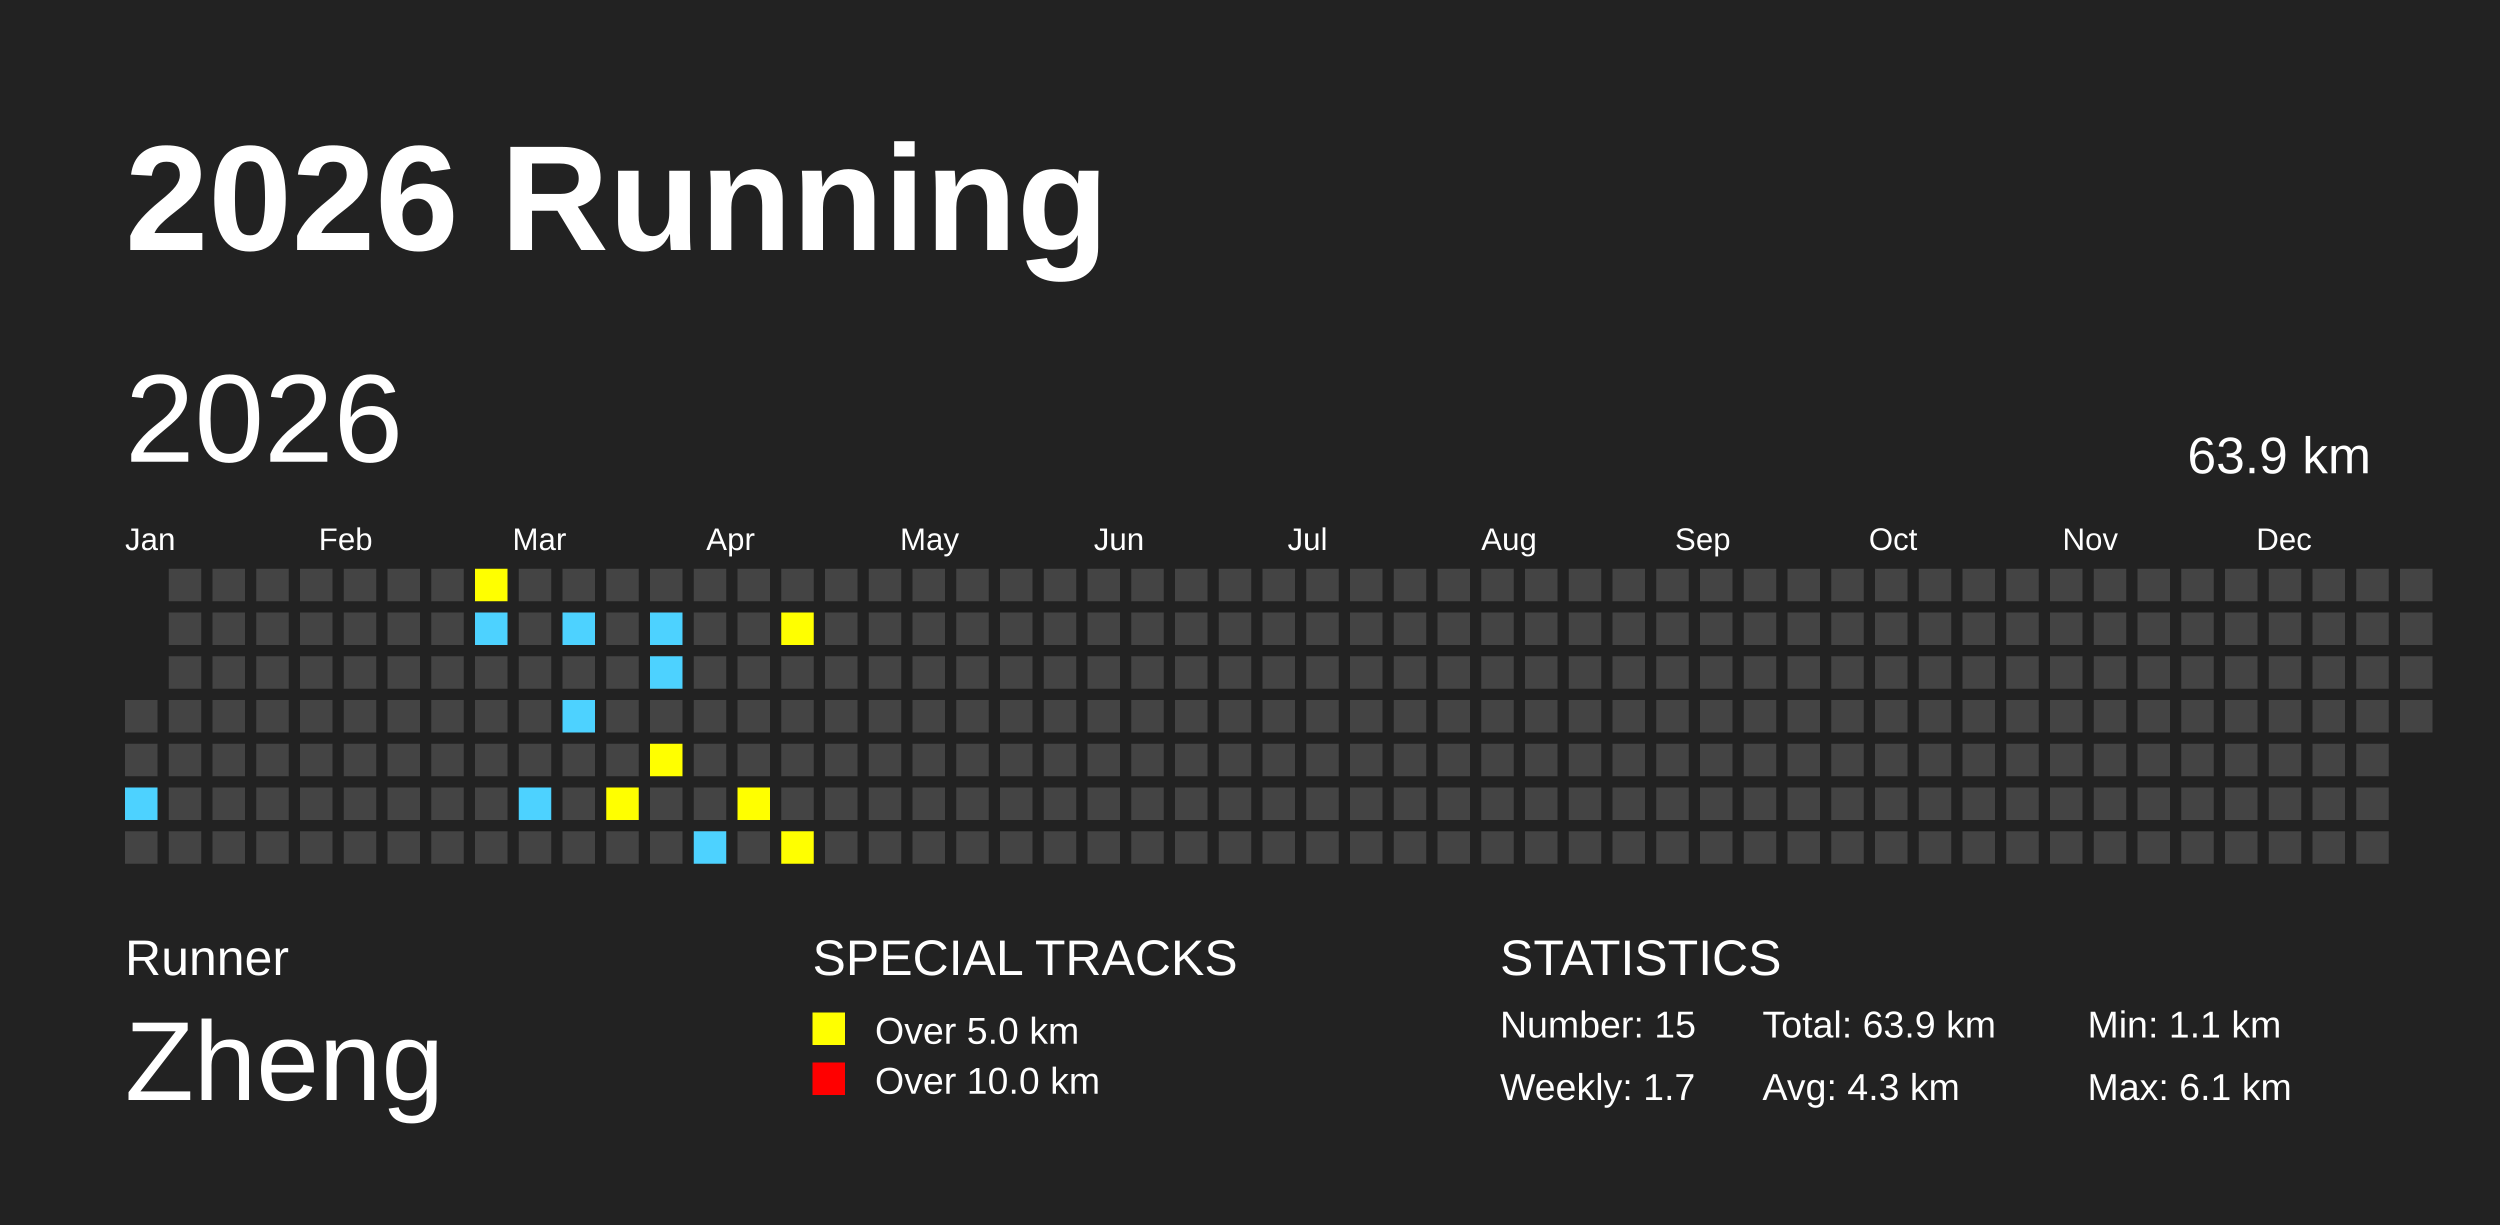
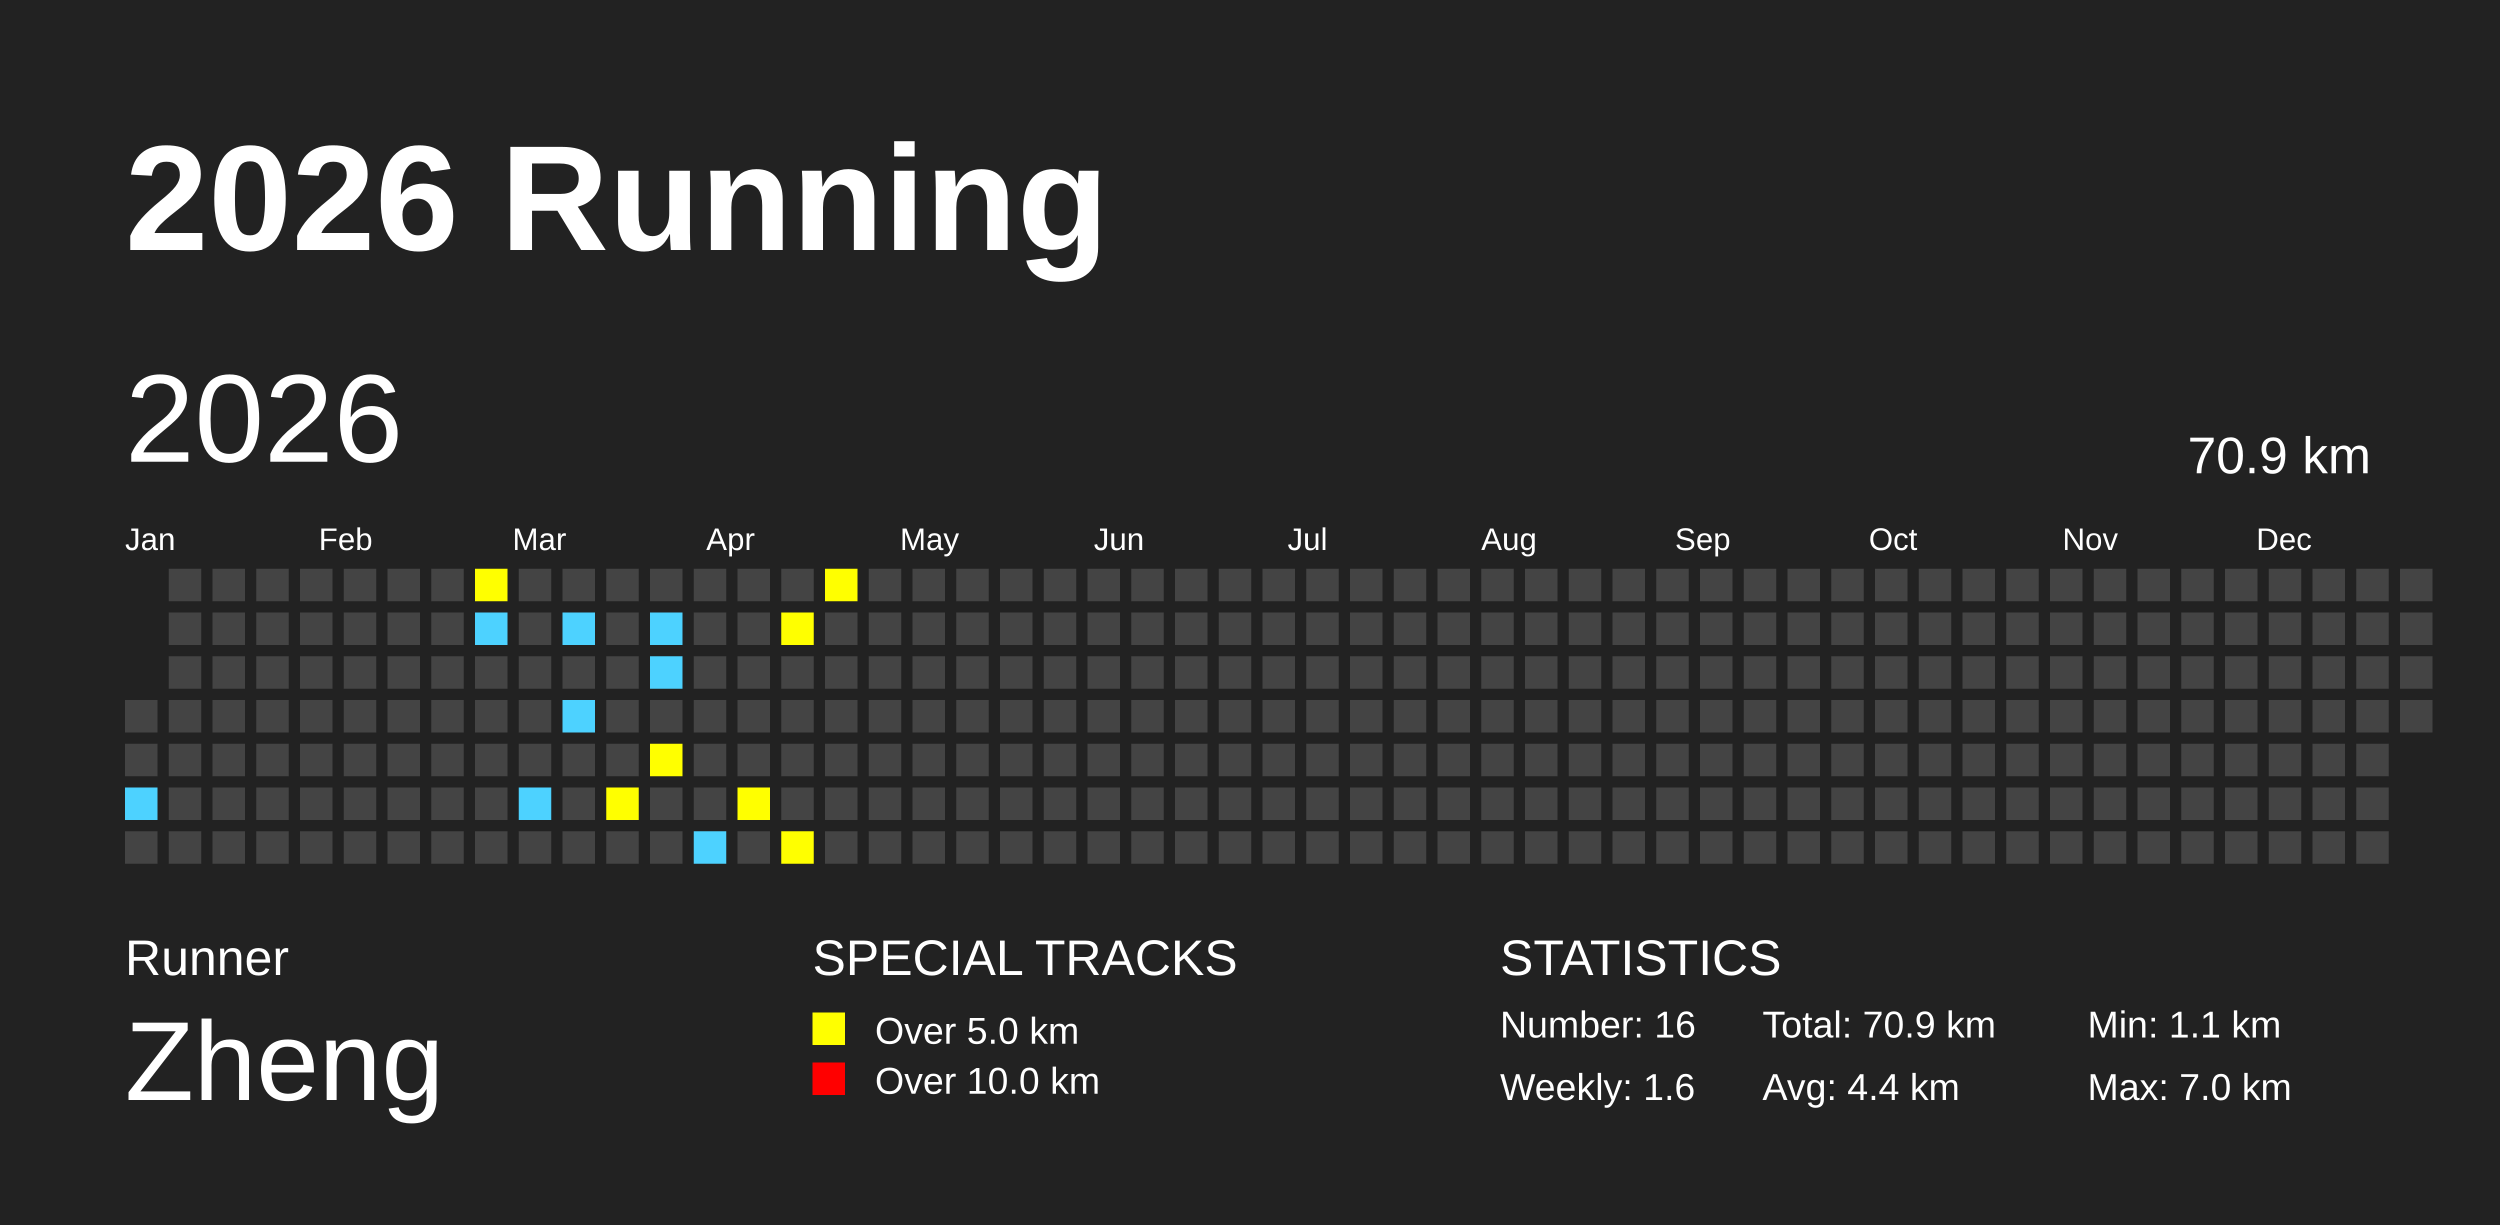
<svg xmlns="http://www.w3.org/2000/svg" baseProfile="full" height="98mm" version="1.1" viewBox="0,0,200,98" width="200mm">
  <defs />
  <rect fill="#222222" height="98" width="200" x="0" y="0" />
  <text fill="#FFFFFF" style="font-size:12px; font-family:Arial; font-weight:bold;" x="10" y="20">2026 Running</text>
  <text fill="#FFFFFF" style="font-size:4px; font-family:Arial" x="10" y="78">Runner</text>
  <text fill="#FFFFFF" style="font-size:9px; font-family:Arial" x="10" y="88">Zheng</text>
  <text fill="#FFFFFF" style="font-size:4px; font-family:Arial" x="65" y="78">SPECIAL TRACKS</text>
  <rect fill="yellow" height="2.6" width="2.6" x="65" y="81" />
  <text fill="#FFFFFF" style="font-size:3px; font-family:Arial" x="70" y="83.5">Over 5.0 km</text>
  <rect fill="red" height="2.6" width="2.6" x="65" y="85" />
  <text fill="#FFFFFF" style="font-size:3px; font-family:Arial" x="70" y="87.5">Over 10.0 km</text>
  <text fill="#FFFFFF" style="font-size:4px; font-family:Arial" x="120" y="78">STATISTICS</text>
-   <text fill="#FFFFFF" style="font-size:3px; font-family:Arial" x="120" y="83">Number: 15</text>
-   <text fill="#FFFFFF" style="font-size:3px; font-family:Arial" x="120" y="88">Weekly: 1.7</text>
-   <text fill="#FFFFFF" style="font-size:3px; font-family:Arial" x="141" y="83">Total: 63.9 km</text>
-   <text fill="#FFFFFF" style="font-size:3px; font-family:Arial" x="141" y="88">Avg: 4.3 km</text>
+   <text fill="#FFFFFF" style="font-size:3px; font-family:Arial" x="120" y="83">Number: 16</text>
+   <text fill="#FFFFFF" style="font-size:3px; font-family:Arial" x="120" y="88">Weekly: 1.6</text>
+   <text fill="#FFFFFF" style="font-size:3px; font-family:Arial" x="141" y="83">Total: 70.9 km</text>
+   <text fill="#FFFFFF" style="font-size:3px; font-family:Arial" x="141" y="88">Avg: 4.4 km</text>
  <text fill="#FFFFFF" style="font-size:3px; font-family:Arial" x="167" y="83">Min: 1.1 km</text>
-   <text fill="#FFFFFF" style="font-size:3px; font-family:Arial" x="167" y="88">Max: 6.1 km</text>
+   <text fill="#FFFFFF" style="font-size:3px; font-family:Arial" x="167" y="88">Max: 7.0 km</text>
  <text dominant-baseline="hanging" fill="#FFFFFF" style="font-size:10.0px; font-family:Arial;" x="10" y="30">2026</text>
-   <text dominant-baseline="hanging" fill="#FFFFFF" style="font-size:4.125px; font-family:Arial;" x="175" y="35">63.9 km</text>
+   <text dominant-baseline="hanging" fill="#FFFFFF" style="font-size:4.125px; font-family:Arial;" x="175" y="35">70.9 km</text>
  <text fill="#FFFFFF" style="font-size:2.5px; font-family:Arial" x="10.0" y="44">Jan</text>
  <text fill="#FFFFFF" style="font-size:2.5px; font-family:Arial" x="25.5" y="44">Feb</text>
  <text fill="#FFFFFF" style="font-size:2.5px; font-family:Arial" x="41.0" y="44">Mar</text>
  <text fill="#FFFFFF" style="font-size:2.5px; font-family:Arial" x="56.5" y="44">Apr</text>
  <text fill="#FFFFFF" style="font-size:2.5px; font-family:Arial" x="72.0" y="44">May</text>
  <text fill="#FFFFFF" style="font-size:2.5px; font-family:Arial" x="87.5" y="44">Jun</text>
  <text fill="#FFFFFF" style="font-size:2.5px; font-family:Arial" x="103.0" y="44">Jul</text>
  <text fill="#FFFFFF" style="font-size:2.5px; font-family:Arial" x="118.5" y="44">Aug</text>
  <text fill="#FFFFFF" style="font-size:2.5px; font-family:Arial" x="134.0" y="44">Sep</text>
  <text fill="#FFFFFF" style="font-size:2.5px; font-family:Arial" x="149.5" y="44">Oct</text>
  <text fill="#FFFFFF" style="font-size:2.5px; font-family:Arial" x="165.0" y="44">Nov</text>
  <text fill="#FFFFFF" style="font-size:2.5px; font-family:Arial" x="180.5" y="44">Dec</text>
  <rect fill="#444444" height="2.6" width="2.6" x="10.0" y="56.0" />
  <rect fill="#444444" height="2.6" width="2.6" x="10.0" y="59.5" />
  <rect fill="#4DD2FF" height="2.6" width="2.6" x="10.0" y="63.0" />
  <rect fill="#444444" height="2.6" width="2.6" x="10.0" y="66.5" />
  <rect fill="#444444" height="2.6" width="2.6" x="13.5" y="45.5" />
  <rect fill="#444444" height="2.6" width="2.6" x="13.5" y="49.0" />
  <rect fill="#444444" height="2.6" width="2.6" x="13.5" y="52.5" />
  <rect fill="#444444" height="2.6" width="2.6" x="13.5" y="56.0" />
  <rect fill="#444444" height="2.6" width="2.6" x="13.5" y="59.5" />
  <rect fill="#444444" height="2.6" width="2.6" x="13.5" y="63.0" />
  <rect fill="#444444" height="2.6" width="2.6" x="13.5" y="66.5" />
  <rect fill="#444444" height="2.6" width="2.6" x="17.0" y="45.5" />
  <rect fill="#444444" height="2.6" width="2.6" x="17.0" y="49.0" />
  <rect fill="#444444" height="2.6" width="2.6" x="17.0" y="52.5" />
  <rect fill="#444444" height="2.6" width="2.6" x="17.0" y="56.0" />
  <rect fill="#444444" height="2.6" width="2.6" x="17.0" y="59.5" />
  <rect fill="#444444" height="2.6" width="2.6" x="17.0" y="63.0" />
  <rect fill="#444444" height="2.6" width="2.6" x="17.0" y="66.5" />
  <rect fill="#444444" height="2.6" width="2.6" x="20.5" y="45.5" />
  <rect fill="#444444" height="2.6" width="2.6" x="20.5" y="49.0" />
  <rect fill="#444444" height="2.6" width="2.6" x="20.5" y="52.5" />
  <rect fill="#444444" height="2.6" width="2.6" x="20.5" y="56.0" />
  <rect fill="#444444" height="2.6" width="2.6" x="20.5" y="59.5" />
  <rect fill="#444444" height="2.6" width="2.6" x="20.5" y="63.0" />
  <rect fill="#444444" height="2.6" width="2.6" x="20.5" y="66.5" />
  <rect fill="#444444" height="2.6" width="2.6" x="24.0" y="45.5" />
  <rect fill="#444444" height="2.6" width="2.6" x="24.0" y="49.0" />
  <rect fill="#444444" height="2.6" width="2.6" x="24.0" y="52.5" />
  <rect fill="#444444" height="2.6" width="2.6" x="24.0" y="56.0" />
  <rect fill="#444444" height="2.6" width="2.6" x="24.0" y="59.5" />
  <rect fill="#444444" height="2.6" width="2.6" x="24.0" y="63.0" />
  <rect fill="#444444" height="2.6" width="2.6" x="24.0" y="66.5" />
  <rect fill="#444444" height="2.6" width="2.6" x="27.5" y="45.5" />
  <rect fill="#444444" height="2.6" width="2.6" x="27.5" y="49.0" />
  <rect fill="#444444" height="2.6" width="2.6" x="27.5" y="52.5" />
  <rect fill="#444444" height="2.6" width="2.6" x="27.5" y="56.0" />
  <rect fill="#444444" height="2.6" width="2.6" x="27.5" y="59.5" />
  <rect fill="#444444" height="2.6" width="2.6" x="27.5" y="63.0" />
  <rect fill="#444444" height="2.6" width="2.6" x="27.5" y="66.5" />
  <rect fill="#444444" height="2.6" width="2.6" x="31.0" y="45.5" />
  <rect fill="#444444" height="2.6" width="2.6" x="31.0" y="49.0" />
  <rect fill="#444444" height="2.6" width="2.6" x="31.0" y="52.5" />
  <rect fill="#444444" height="2.6" width="2.6" x="31.0" y="56.0" />
  <rect fill="#444444" height="2.6" width="2.6" x="31.0" y="59.5" />
  <rect fill="#444444" height="2.6" width="2.6" x="31.0" y="63.0" />
  <rect fill="#444444" height="2.6" width="2.6" x="31.0" y="66.5" />
  <rect fill="#444444" height="2.6" width="2.6" x="34.5" y="45.5" />
  <rect fill="#444444" height="2.6" width="2.6" x="34.5" y="49.0" />
  <rect fill="#444444" height="2.6" width="2.6" x="34.5" y="52.5" />
  <rect fill="#444444" height="2.6" width="2.6" x="34.5" y="56.0" />
  <rect fill="#444444" height="2.6" width="2.6" x="34.5" y="59.5" />
  <rect fill="#444444" height="2.6" width="2.6" x="34.5" y="63.0" />
  <rect fill="#444444" height="2.6" width="2.6" x="34.5" y="66.5" />
  <rect fill="yellow" height="2.6" width="2.6" x="38.0" y="45.5" />
  <rect fill="#4DD2FF" height="2.6" width="2.6" x="38.0" y="49.0" />
  <rect fill="#444444" height="2.6" width="2.6" x="38.0" y="52.5" />
  <rect fill="#444444" height="2.6" width="2.6" x="38.0" y="56.0" />
  <rect fill="#444444" height="2.6" width="2.6" x="38.0" y="59.5" />
  <rect fill="#444444" height="2.6" width="2.6" x="38.0" y="63.0" />
  <rect fill="#444444" height="2.6" width="2.6" x="38.0" y="66.5" />
  <rect fill="#444444" height="2.6" width="2.6" x="41.5" y="45.5" />
  <rect fill="#444444" height="2.6" width="2.6" x="41.5" y="49.0" />
  <rect fill="#444444" height="2.6" width="2.6" x="41.5" y="52.5" />
  <rect fill="#444444" height="2.6" width="2.6" x="41.5" y="56.0" />
  <rect fill="#444444" height="2.6" width="2.6" x="41.5" y="59.5" />
  <rect fill="#4DD2FF" height="2.6" width="2.6" x="41.5" y="63.0" />
  <rect fill="#444444" height="2.6" width="2.6" x="41.5" y="66.5" />
  <rect fill="#444444" height="2.6" width="2.6" x="45.0" y="45.5" />
  <rect fill="#4DD2FF" height="2.6" width="2.6" x="45.0" y="49.0" />
  <rect fill="#444444" height="2.6" width="2.6" x="45.0" y="52.5" />
  <rect fill="#4DD2FF" height="2.6" width="2.6" x="45.0" y="56.0" />
  <rect fill="#444444" height="2.6" width="2.6" x="45.0" y="59.5" />
  <rect fill="#444444" height="2.6" width="2.6" x="45.0" y="63.0" />
  <rect fill="#444444" height="2.6" width="2.6" x="45.0" y="66.5" />
  <rect fill="#444444" height="2.6" width="2.6" x="48.5" y="45.5" />
  <rect fill="#444444" height="2.6" width="2.6" x="48.5" y="49.0" />
  <rect fill="#444444" height="2.6" width="2.6" x="48.5" y="52.5" />
  <rect fill="#444444" height="2.6" width="2.6" x="48.5" y="56.0" />
  <rect fill="#444444" height="2.6" width="2.6" x="48.5" y="59.5" />
  <rect fill="yellow" height="2.6" width="2.6" x="48.5" y="63.0" />
  <rect fill="#444444" height="2.6" width="2.6" x="48.5" y="66.5" />
  <rect fill="#444444" height="2.6" width="2.6" x="52.0" y="45.5" />
  <rect fill="#4DD2FF" height="2.6" width="2.6" x="52.0" y="49.0" />
  <rect fill="#4DD2FF" height="2.6" width="2.6" x="52.0" y="52.5" />
  <rect fill="#444444" height="2.6" width="2.6" x="52.0" y="56.0" />
  <rect fill="yellow" height="2.6" width="2.6" x="52.0" y="59.5" />
  <rect fill="#444444" height="2.6" width="2.6" x="52.0" y="63.0" />
  <rect fill="#444444" height="2.6" width="2.6" x="52.0" y="66.5" />
  <rect fill="#444444" height="2.6" width="2.6" x="55.5" y="45.5" />
  <rect fill="#444444" height="2.6" width="2.6" x="55.5" y="49.0" />
  <rect fill="#444444" height="2.6" width="2.6" x="55.5" y="52.5" />
  <rect fill="#444444" height="2.6" width="2.6" x="55.5" y="56.0" />
  <rect fill="#444444" height="2.6" width="2.6" x="55.5" y="59.5" />
  <rect fill="#444444" height="2.6" width="2.6" x="55.5" y="63.0" />
  <rect fill="#4DD2FF" height="2.6" width="2.6" x="55.5" y="66.5" />
  <rect fill="#444444" height="2.6" width="2.6" x="59.0" y="45.5" />
  <rect fill="#444444" height="2.6" width="2.6" x="59.0" y="49.0" />
  <rect fill="#444444" height="2.6" width="2.6" x="59.0" y="52.5" />
  <rect fill="#444444" height="2.6" width="2.6" x="59.0" y="56.0" />
  <rect fill="#444444" height="2.6" width="2.6" x="59.0" y="59.5" />
  <rect fill="yellow" height="2.6" width="2.6" x="59.0" y="63.0" />
  <rect fill="#444444" height="2.6" width="2.6" x="59.0" y="66.5" />
  <rect fill="#444444" height="2.6" width="2.6" x="62.5" y="45.5" />
  <rect fill="yellow" height="2.6" width="2.6" x="62.5" y="49.0" />
  <rect fill="#444444" height="2.6" width="2.6" x="62.5" y="52.5" />
  <rect fill="#444444" height="2.6" width="2.6" x="62.5" y="56.0" />
  <rect fill="#444444" height="2.6" width="2.6" x="62.5" y="59.5" />
  <rect fill="#444444" height="2.6" width="2.6" x="62.5" y="63.0" />
  <rect fill="yellow" height="2.6" width="2.6" x="62.5" y="66.5" />
-   <rect fill="#444444" height="2.6" width="2.6" x="66.0" y="45.5" />
+   <rect fill="yellow" height="2.6" width="2.6" x="66.0" y="45.5" />
  <rect fill="#444444" height="2.6" width="2.6" x="66.0" y="49.0" />
  <rect fill="#444444" height="2.6" width="2.6" x="66.0" y="52.5" />
  <rect fill="#444444" height="2.6" width="2.6" x="66.0" y="56.0" />
  <rect fill="#444444" height="2.6" width="2.6" x="66.0" y="59.5" />
  <rect fill="#444444" height="2.6" width="2.6" x="66.0" y="63.0" />
  <rect fill="#444444" height="2.6" width="2.6" x="66.0" y="66.5" />
  <rect fill="#444444" height="2.6" width="2.6" x="69.5" y="45.5" />
  <rect fill="#444444" height="2.6" width="2.6" x="69.5" y="49.0" />
  <rect fill="#444444" height="2.6" width="2.6" x="69.5" y="52.5" />
  <rect fill="#444444" height="2.6" width="2.6" x="69.5" y="56.0" />
  <rect fill="#444444" height="2.6" width="2.6" x="69.5" y="59.5" />
  <rect fill="#444444" height="2.6" width="2.6" x="69.5" y="63.0" />
  <rect fill="#444444" height="2.6" width="2.6" x="69.5" y="66.5" />
  <rect fill="#444444" height="2.6" width="2.6" x="73.0" y="45.5" />
  <rect fill="#444444" height="2.6" width="2.6" x="73.0" y="49.0" />
  <rect fill="#444444" height="2.6" width="2.6" x="73.0" y="52.5" />
  <rect fill="#444444" height="2.6" width="2.6" x="73.0" y="56.0" />
  <rect fill="#444444" height="2.6" width="2.6" x="73.0" y="59.5" />
  <rect fill="#444444" height="2.6" width="2.6" x="73.0" y="63.0" />
  <rect fill="#444444" height="2.6" width="2.6" x="73.0" y="66.5" />
  <rect fill="#444444" height="2.6" width="2.6" x="76.5" y="45.5" />
  <rect fill="#444444" height="2.6" width="2.6" x="76.5" y="49.0" />
  <rect fill="#444444" height="2.6" width="2.6" x="76.5" y="52.5" />
  <rect fill="#444444" height="2.6" width="2.6" x="76.5" y="56.0" />
  <rect fill="#444444" height="2.6" width="2.6" x="76.5" y="59.5" />
  <rect fill="#444444" height="2.6" width="2.6" x="76.5" y="63.0" />
  <rect fill="#444444" height="2.6" width="2.6" x="76.5" y="66.5" />
  <rect fill="#444444" height="2.6" width="2.6" x="80.0" y="45.5" />
  <rect fill="#444444" height="2.6" width="2.6" x="80.0" y="49.0" />
  <rect fill="#444444" height="2.6" width="2.6" x="80.0" y="52.5" />
  <rect fill="#444444" height="2.6" width="2.6" x="80.0" y="56.0" />
  <rect fill="#444444" height="2.6" width="2.6" x="80.0" y="59.5" />
  <rect fill="#444444" height="2.6" width="2.6" x="80.0" y="63.0" />
  <rect fill="#444444" height="2.6" width="2.6" x="80.0" y="66.5" />
  <rect fill="#444444" height="2.6" width="2.6" x="83.5" y="45.5" />
  <rect fill="#444444" height="2.6" width="2.6" x="83.5" y="49.0" />
  <rect fill="#444444" height="2.6" width="2.6" x="83.5" y="52.5" />
  <rect fill="#444444" height="2.6" width="2.6" x="83.5" y="56.0" />
  <rect fill="#444444" height="2.6" width="2.6" x="83.5" y="59.5" />
  <rect fill="#444444" height="2.6" width="2.6" x="83.5" y="63.0" />
  <rect fill="#444444" height="2.6" width="2.6" x="83.5" y="66.5" />
  <rect fill="#444444" height="2.6" width="2.6" x="87.0" y="45.5" />
  <rect fill="#444444" height="2.6" width="2.6" x="87.0" y="49.0" />
  <rect fill="#444444" height="2.6" width="2.6" x="87.0" y="52.5" />
  <rect fill="#444444" height="2.6" width="2.6" x="87.0" y="56.0" />
  <rect fill="#444444" height="2.6" width="2.6" x="87.0" y="59.5" />
  <rect fill="#444444" height="2.6" width="2.6" x="87.0" y="63.0" />
  <rect fill="#444444" height="2.6" width="2.6" x="87.0" y="66.5" />
  <rect fill="#444444" height="2.6" width="2.6" x="90.5" y="45.5" />
  <rect fill="#444444" height="2.6" width="2.6" x="90.5" y="49.0" />
  <rect fill="#444444" height="2.6" width="2.6" x="90.5" y="52.5" />
  <rect fill="#444444" height="2.6" width="2.6" x="90.5" y="56.0" />
  <rect fill="#444444" height="2.6" width="2.6" x="90.5" y="59.5" />
  <rect fill="#444444" height="2.6" width="2.6" x="90.5" y="63.0" />
  <rect fill="#444444" height="2.6" width="2.6" x="90.5" y="66.5" />
  <rect fill="#444444" height="2.6" width="2.6" x="94.0" y="45.5" />
  <rect fill="#444444" height="2.6" width="2.6" x="94.0" y="49.0" />
  <rect fill="#444444" height="2.6" width="2.6" x="94.0" y="52.5" />
  <rect fill="#444444" height="2.6" width="2.6" x="94.0" y="56.0" />
  <rect fill="#444444" height="2.6" width="2.6" x="94.0" y="59.5" />
  <rect fill="#444444" height="2.6" width="2.6" x="94.0" y="63.0" />
  <rect fill="#444444" height="2.6" width="2.6" x="94.0" y="66.5" />
  <rect fill="#444444" height="2.6" width="2.6" x="97.5" y="45.5" />
  <rect fill="#444444" height="2.6" width="2.6" x="97.5" y="49.0" />
  <rect fill="#444444" height="2.6" width="2.6" x="97.5" y="52.5" />
  <rect fill="#444444" height="2.6" width="2.6" x="97.5" y="56.0" />
  <rect fill="#444444" height="2.6" width="2.6" x="97.5" y="59.5" />
  <rect fill="#444444" height="2.6" width="2.6" x="97.5" y="63.0" />
  <rect fill="#444444" height="2.6" width="2.6" x="97.5" y="66.5" />
  <rect fill="#444444" height="2.6" width="2.6" x="101.0" y="45.5" />
  <rect fill="#444444" height="2.6" width="2.6" x="101.0" y="49.0" />
  <rect fill="#444444" height="2.6" width="2.6" x="101.0" y="52.5" />
  <rect fill="#444444" height="2.6" width="2.6" x="101.0" y="56.0" />
  <rect fill="#444444" height="2.6" width="2.6" x="101.0" y="59.5" />
  <rect fill="#444444" height="2.6" width="2.6" x="101.0" y="63.0" />
  <rect fill="#444444" height="2.6" width="2.6" x="101.0" y="66.5" />
  <rect fill="#444444" height="2.6" width="2.6" x="104.5" y="45.5" />
  <rect fill="#444444" height="2.6" width="2.6" x="104.5" y="49.0" />
  <rect fill="#444444" height="2.6" width="2.6" x="104.5" y="52.5" />
  <rect fill="#444444" height="2.6" width="2.6" x="104.5" y="56.0" />
  <rect fill="#444444" height="2.6" width="2.6" x="104.5" y="59.5" />
  <rect fill="#444444" height="2.6" width="2.6" x="104.5" y="63.0" />
  <rect fill="#444444" height="2.6" width="2.6" x="104.5" y="66.5" />
  <rect fill="#444444" height="2.6" width="2.6" x="108.0" y="45.5" />
  <rect fill="#444444" height="2.6" width="2.6" x="108.0" y="49.0" />
  <rect fill="#444444" height="2.6" width="2.6" x="108.0" y="52.5" />
  <rect fill="#444444" height="2.6" width="2.6" x="108.0" y="56.0" />
  <rect fill="#444444" height="2.6" width="2.6" x="108.0" y="59.5" />
  <rect fill="#444444" height="2.6" width="2.6" x="108.0" y="63.0" />
  <rect fill="#444444" height="2.6" width="2.6" x="108.0" y="66.5" />
  <rect fill="#444444" height="2.6" width="2.6" x="111.5" y="45.5" />
  <rect fill="#444444" height="2.6" width="2.6" x="111.5" y="49.0" />
  <rect fill="#444444" height="2.6" width="2.6" x="111.5" y="52.5" />
  <rect fill="#444444" height="2.6" width="2.6" x="111.5" y="56.0" />
  <rect fill="#444444" height="2.6" width="2.6" x="111.5" y="59.5" />
  <rect fill="#444444" height="2.6" width="2.6" x="111.5" y="63.0" />
  <rect fill="#444444" height="2.6" width="2.6" x="111.5" y="66.5" />
  <rect fill="#444444" height="2.6" width="2.6" x="115.0" y="45.5" />
  <rect fill="#444444" height="2.6" width="2.6" x="115.0" y="49.0" />
  <rect fill="#444444" height="2.6" width="2.6" x="115.0" y="52.5" />
  <rect fill="#444444" height="2.6" width="2.6" x="115.0" y="56.0" />
  <rect fill="#444444" height="2.6" width="2.6" x="115.0" y="59.5" />
  <rect fill="#444444" height="2.6" width="2.6" x="115.0" y="63.0" />
  <rect fill="#444444" height="2.6" width="2.6" x="115.0" y="66.5" />
  <rect fill="#444444" height="2.6" width="2.6" x="118.5" y="45.5" />
  <rect fill="#444444" height="2.6" width="2.6" x="118.5" y="49.0" />
  <rect fill="#444444" height="2.6" width="2.6" x="118.5" y="52.5" />
  <rect fill="#444444" height="2.6" width="2.6" x="118.5" y="56.0" />
  <rect fill="#444444" height="2.6" width="2.6" x="118.5" y="59.5" />
  <rect fill="#444444" height="2.6" width="2.6" x="118.5" y="63.0" />
  <rect fill="#444444" height="2.6" width="2.6" x="118.5" y="66.5" />
  <rect fill="#444444" height="2.6" width="2.6" x="122.0" y="45.5" />
  <rect fill="#444444" height="2.6" width="2.6" x="122.0" y="49.0" />
  <rect fill="#444444" height="2.6" width="2.6" x="122.0" y="52.5" />
  <rect fill="#444444" height="2.6" width="2.6" x="122.0" y="56.0" />
  <rect fill="#444444" height="2.6" width="2.6" x="122.0" y="59.5" />
  <rect fill="#444444" height="2.6" width="2.6" x="122.0" y="63.0" />
  <rect fill="#444444" height="2.6" width="2.6" x="122.0" y="66.5" />
  <rect fill="#444444" height="2.6" width="2.6" x="125.5" y="45.5" />
  <rect fill="#444444" height="2.6" width="2.6" x="125.5" y="49.0" />
  <rect fill="#444444" height="2.6" width="2.6" x="125.5" y="52.5" />
  <rect fill="#444444" height="2.6" width="2.6" x="125.5" y="56.0" />
  <rect fill="#444444" height="2.6" width="2.6" x="125.5" y="59.5" />
  <rect fill="#444444" height="2.6" width="2.6" x="125.5" y="63.0" />
  <rect fill="#444444" height="2.6" width="2.6" x="125.5" y="66.5" />
  <rect fill="#444444" height="2.6" width="2.6" x="129.0" y="45.5" />
  <rect fill="#444444" height="2.6" width="2.6" x="129.0" y="49.0" />
  <rect fill="#444444" height="2.6" width="2.6" x="129.0" y="52.5" />
  <rect fill="#444444" height="2.6" width="2.6" x="129.0" y="56.0" />
  <rect fill="#444444" height="2.6" width="2.6" x="129.0" y="59.5" />
  <rect fill="#444444" height="2.6" width="2.6" x="129.0" y="63.0" />
  <rect fill="#444444" height="2.6" width="2.6" x="129.0" y="66.5" />
  <rect fill="#444444" height="2.6" width="2.6" x="132.5" y="45.5" />
  <rect fill="#444444" height="2.6" width="2.6" x="132.5" y="49.0" />
  <rect fill="#444444" height="2.6" width="2.6" x="132.5" y="52.5" />
  <rect fill="#444444" height="2.6" width="2.6" x="132.5" y="56.0" />
  <rect fill="#444444" height="2.6" width="2.6" x="132.5" y="59.5" />
  <rect fill="#444444" height="2.6" width="2.6" x="132.5" y="63.0" />
  <rect fill="#444444" height="2.6" width="2.6" x="132.5" y="66.5" />
  <rect fill="#444444" height="2.6" width="2.6" x="136.0" y="45.5" />
  <rect fill="#444444" height="2.6" width="2.6" x="136.0" y="49.0" />
  <rect fill="#444444" height="2.6" width="2.6" x="136.0" y="52.5" />
  <rect fill="#444444" height="2.6" width="2.6" x="136.0" y="56.0" />
  <rect fill="#444444" height="2.6" width="2.6" x="136.0" y="59.5" />
  <rect fill="#444444" height="2.6" width="2.6" x="136.0" y="63.0" />
  <rect fill="#444444" height="2.6" width="2.6" x="136.0" y="66.5" />
  <rect fill="#444444" height="2.6" width="2.6" x="139.5" y="45.5" />
  <rect fill="#444444" height="2.6" width="2.6" x="139.5" y="49.0" />
  <rect fill="#444444" height="2.6" width="2.6" x="139.5" y="52.5" />
  <rect fill="#444444" height="2.6" width="2.6" x="139.5" y="56.0" />
  <rect fill="#444444" height="2.6" width="2.6" x="139.5" y="59.5" />
  <rect fill="#444444" height="2.6" width="2.6" x="139.5" y="63.0" />
  <rect fill="#444444" height="2.6" width="2.6" x="139.5" y="66.5" />
  <rect fill="#444444" height="2.6" width="2.6" x="143.0" y="45.5" />
  <rect fill="#444444" height="2.6" width="2.6" x="143.0" y="49.0" />
  <rect fill="#444444" height="2.6" width="2.6" x="143.0" y="52.5" />
  <rect fill="#444444" height="2.6" width="2.6" x="143.0" y="56.0" />
  <rect fill="#444444" height="2.6" width="2.6" x="143.0" y="59.5" />
  <rect fill="#444444" height="2.6" width="2.6" x="143.0" y="63.0" />
  <rect fill="#444444" height="2.6" width="2.6" x="143.0" y="66.5" />
  <rect fill="#444444" height="2.6" width="2.6" x="146.5" y="45.5" />
  <rect fill="#444444" height="2.6" width="2.6" x="146.5" y="49.0" />
  <rect fill="#444444" height="2.6" width="2.6" x="146.5" y="52.5" />
  <rect fill="#444444" height="2.6" width="2.6" x="146.5" y="56.0" />
  <rect fill="#444444" height="2.6" width="2.6" x="146.5" y="59.5" />
  <rect fill="#444444" height="2.6" width="2.6" x="146.5" y="63.0" />
  <rect fill="#444444" height="2.6" width="2.6" x="146.5" y="66.5" />
  <rect fill="#444444" height="2.6" width="2.6" x="150.0" y="45.5" />
  <rect fill="#444444" height="2.6" width="2.6" x="150.0" y="49.0" />
  <rect fill="#444444" height="2.6" width="2.6" x="150.0" y="52.5" />
  <rect fill="#444444" height="2.6" width="2.6" x="150.0" y="56.0" />
  <rect fill="#444444" height="2.6" width="2.6" x="150.0" y="59.5" />
  <rect fill="#444444" height="2.6" width="2.6" x="150.0" y="63.0" />
  <rect fill="#444444" height="2.6" width="2.6" x="150.0" y="66.5" />
  <rect fill="#444444" height="2.6" width="2.6" x="153.5" y="45.5" />
  <rect fill="#444444" height="2.6" width="2.6" x="153.5" y="49.0" />
  <rect fill="#444444" height="2.6" width="2.6" x="153.5" y="52.5" />
  <rect fill="#444444" height="2.6" width="2.6" x="153.5" y="56.0" />
  <rect fill="#444444" height="2.6" width="2.6" x="153.5" y="59.5" />
  <rect fill="#444444" height="2.6" width="2.6" x="153.5" y="63.0" />
  <rect fill="#444444" height="2.6" width="2.6" x="153.5" y="66.5" />
  <rect fill="#444444" height="2.6" width="2.6" x="157.0" y="45.5" />
  <rect fill="#444444" height="2.6" width="2.6" x="157.0" y="49.0" />
  <rect fill="#444444" height="2.6" width="2.6" x="157.0" y="52.5" />
  <rect fill="#444444" height="2.6" width="2.6" x="157.0" y="56.0" />
  <rect fill="#444444" height="2.6" width="2.6" x="157.0" y="59.5" />
  <rect fill="#444444" height="2.6" width="2.6" x="157.0" y="63.0" />
  <rect fill="#444444" height="2.6" width="2.6" x="157.0" y="66.5" />
  <rect fill="#444444" height="2.6" width="2.6" x="160.5" y="45.5" />
  <rect fill="#444444" height="2.6" width="2.6" x="160.5" y="49.0" />
  <rect fill="#444444" height="2.6" width="2.6" x="160.5" y="52.5" />
  <rect fill="#444444" height="2.6" width="2.6" x="160.5" y="56.0" />
  <rect fill="#444444" height="2.6" width="2.6" x="160.5" y="59.5" />
  <rect fill="#444444" height="2.6" width="2.6" x="160.5" y="63.0" />
  <rect fill="#444444" height="2.6" width="2.6" x="160.5" y="66.5" />
  <rect fill="#444444" height="2.6" width="2.6" x="164.0" y="45.5" />
  <rect fill="#444444" height="2.6" width="2.6" x="164.0" y="49.0" />
  <rect fill="#444444" height="2.6" width="2.6" x="164.0" y="52.5" />
  <rect fill="#444444" height="2.6" width="2.6" x="164.0" y="56.0" />
  <rect fill="#444444" height="2.6" width="2.6" x="164.0" y="59.5" />
  <rect fill="#444444" height="2.6" width="2.6" x="164.0" y="63.0" />
  <rect fill="#444444" height="2.6" width="2.6" x="164.0" y="66.5" />
  <rect fill="#444444" height="2.6" width="2.6" x="167.5" y="45.5" />
  <rect fill="#444444" height="2.6" width="2.6" x="167.5" y="49.0" />
  <rect fill="#444444" height="2.6" width="2.6" x="167.5" y="52.5" />
  <rect fill="#444444" height="2.6" width="2.6" x="167.5" y="56.0" />
  <rect fill="#444444" height="2.6" width="2.6" x="167.5" y="59.5" />
  <rect fill="#444444" height="2.6" width="2.6" x="167.5" y="63.0" />
  <rect fill="#444444" height="2.6" width="2.6" x="167.5" y="66.5" />
  <rect fill="#444444" height="2.6" width="2.6" x="171.0" y="45.5" />
  <rect fill="#444444" height="2.6" width="2.6" x="171.0" y="49.0" />
  <rect fill="#444444" height="2.6" width="2.6" x="171.0" y="52.5" />
  <rect fill="#444444" height="2.6" width="2.6" x="171.0" y="56.0" />
  <rect fill="#444444" height="2.6" width="2.6" x="171.0" y="59.5" />
  <rect fill="#444444" height="2.6" width="2.6" x="171.0" y="63.0" />
  <rect fill="#444444" height="2.6" width="2.6" x="171.0" y="66.5" />
  <rect fill="#444444" height="2.6" width="2.6" x="174.5" y="45.5" />
  <rect fill="#444444" height="2.6" width="2.6" x="174.5" y="49.0" />
  <rect fill="#444444" height="2.6" width="2.6" x="174.5" y="52.5" />
  <rect fill="#444444" height="2.6" width="2.6" x="174.5" y="56.0" />
  <rect fill="#444444" height="2.6" width="2.6" x="174.5" y="59.5" />
  <rect fill="#444444" height="2.6" width="2.6" x="174.5" y="63.0" />
  <rect fill="#444444" height="2.6" width="2.6" x="174.5" y="66.5" />
  <rect fill="#444444" height="2.6" width="2.6" x="178.0" y="45.5" />
  <rect fill="#444444" height="2.6" width="2.6" x="178.0" y="49.0" />
  <rect fill="#444444" height="2.6" width="2.6" x="178.0" y="52.5" />
  <rect fill="#444444" height="2.6" width="2.6" x="178.0" y="56.0" />
  <rect fill="#444444" height="2.6" width="2.6" x="178.0" y="59.5" />
  <rect fill="#444444" height="2.6" width="2.6" x="178.0" y="63.0" />
  <rect fill="#444444" height="2.6" width="2.6" x="178.0" y="66.5" />
  <rect fill="#444444" height="2.6" width="2.6" x="181.5" y="45.5" />
  <rect fill="#444444" height="2.6" width="2.6" x="181.5" y="49.0" />
  <rect fill="#444444" height="2.6" width="2.6" x="181.5" y="52.5" />
  <rect fill="#444444" height="2.6" width="2.6" x="181.5" y="56.0" />
  <rect fill="#444444" height="2.6" width="2.6" x="181.5" y="59.5" />
  <rect fill="#444444" height="2.6" width="2.6" x="181.5" y="63.0" />
  <rect fill="#444444" height="2.6" width="2.6" x="181.5" y="66.5" />
  <rect fill="#444444" height="2.6" width="2.6" x="185.0" y="45.5" />
  <rect fill="#444444" height="2.6" width="2.6" x="185.0" y="49.0" />
  <rect fill="#444444" height="2.6" width="2.6" x="185.0" y="52.5" />
  <rect fill="#444444" height="2.6" width="2.6" x="185.0" y="56.0" />
  <rect fill="#444444" height="2.6" width="2.6" x="185.0" y="59.5" />
  <rect fill="#444444" height="2.6" width="2.6" x="185.0" y="63.0" />
  <rect fill="#444444" height="2.6" width="2.6" x="185.0" y="66.5" />
  <rect fill="#444444" height="2.6" width="2.6" x="188.5" y="45.5" />
  <rect fill="#444444" height="2.6" width="2.6" x="188.5" y="49.0" />
  <rect fill="#444444" height="2.6" width="2.6" x="188.5" y="52.5" />
  <rect fill="#444444" height="2.6" width="2.6" x="188.5" y="56.0" />
  <rect fill="#444444" height="2.6" width="2.6" x="188.5" y="59.5" />
  <rect fill="#444444" height="2.6" width="2.6" x="188.5" y="63.0" />
  <rect fill="#444444" height="2.6" width="2.6" x="188.5" y="66.5" />
  <rect fill="#444444" height="2.6" width="2.6" x="192.0" y="45.5" />
  <rect fill="#444444" height="2.6" width="2.6" x="192.0" y="49.0" />
  <rect fill="#444444" height="2.6" width="2.6" x="192.0" y="52.5" />
  <rect fill="#444444" height="2.6" width="2.6" x="192.0" y="56.0" />
</svg>
